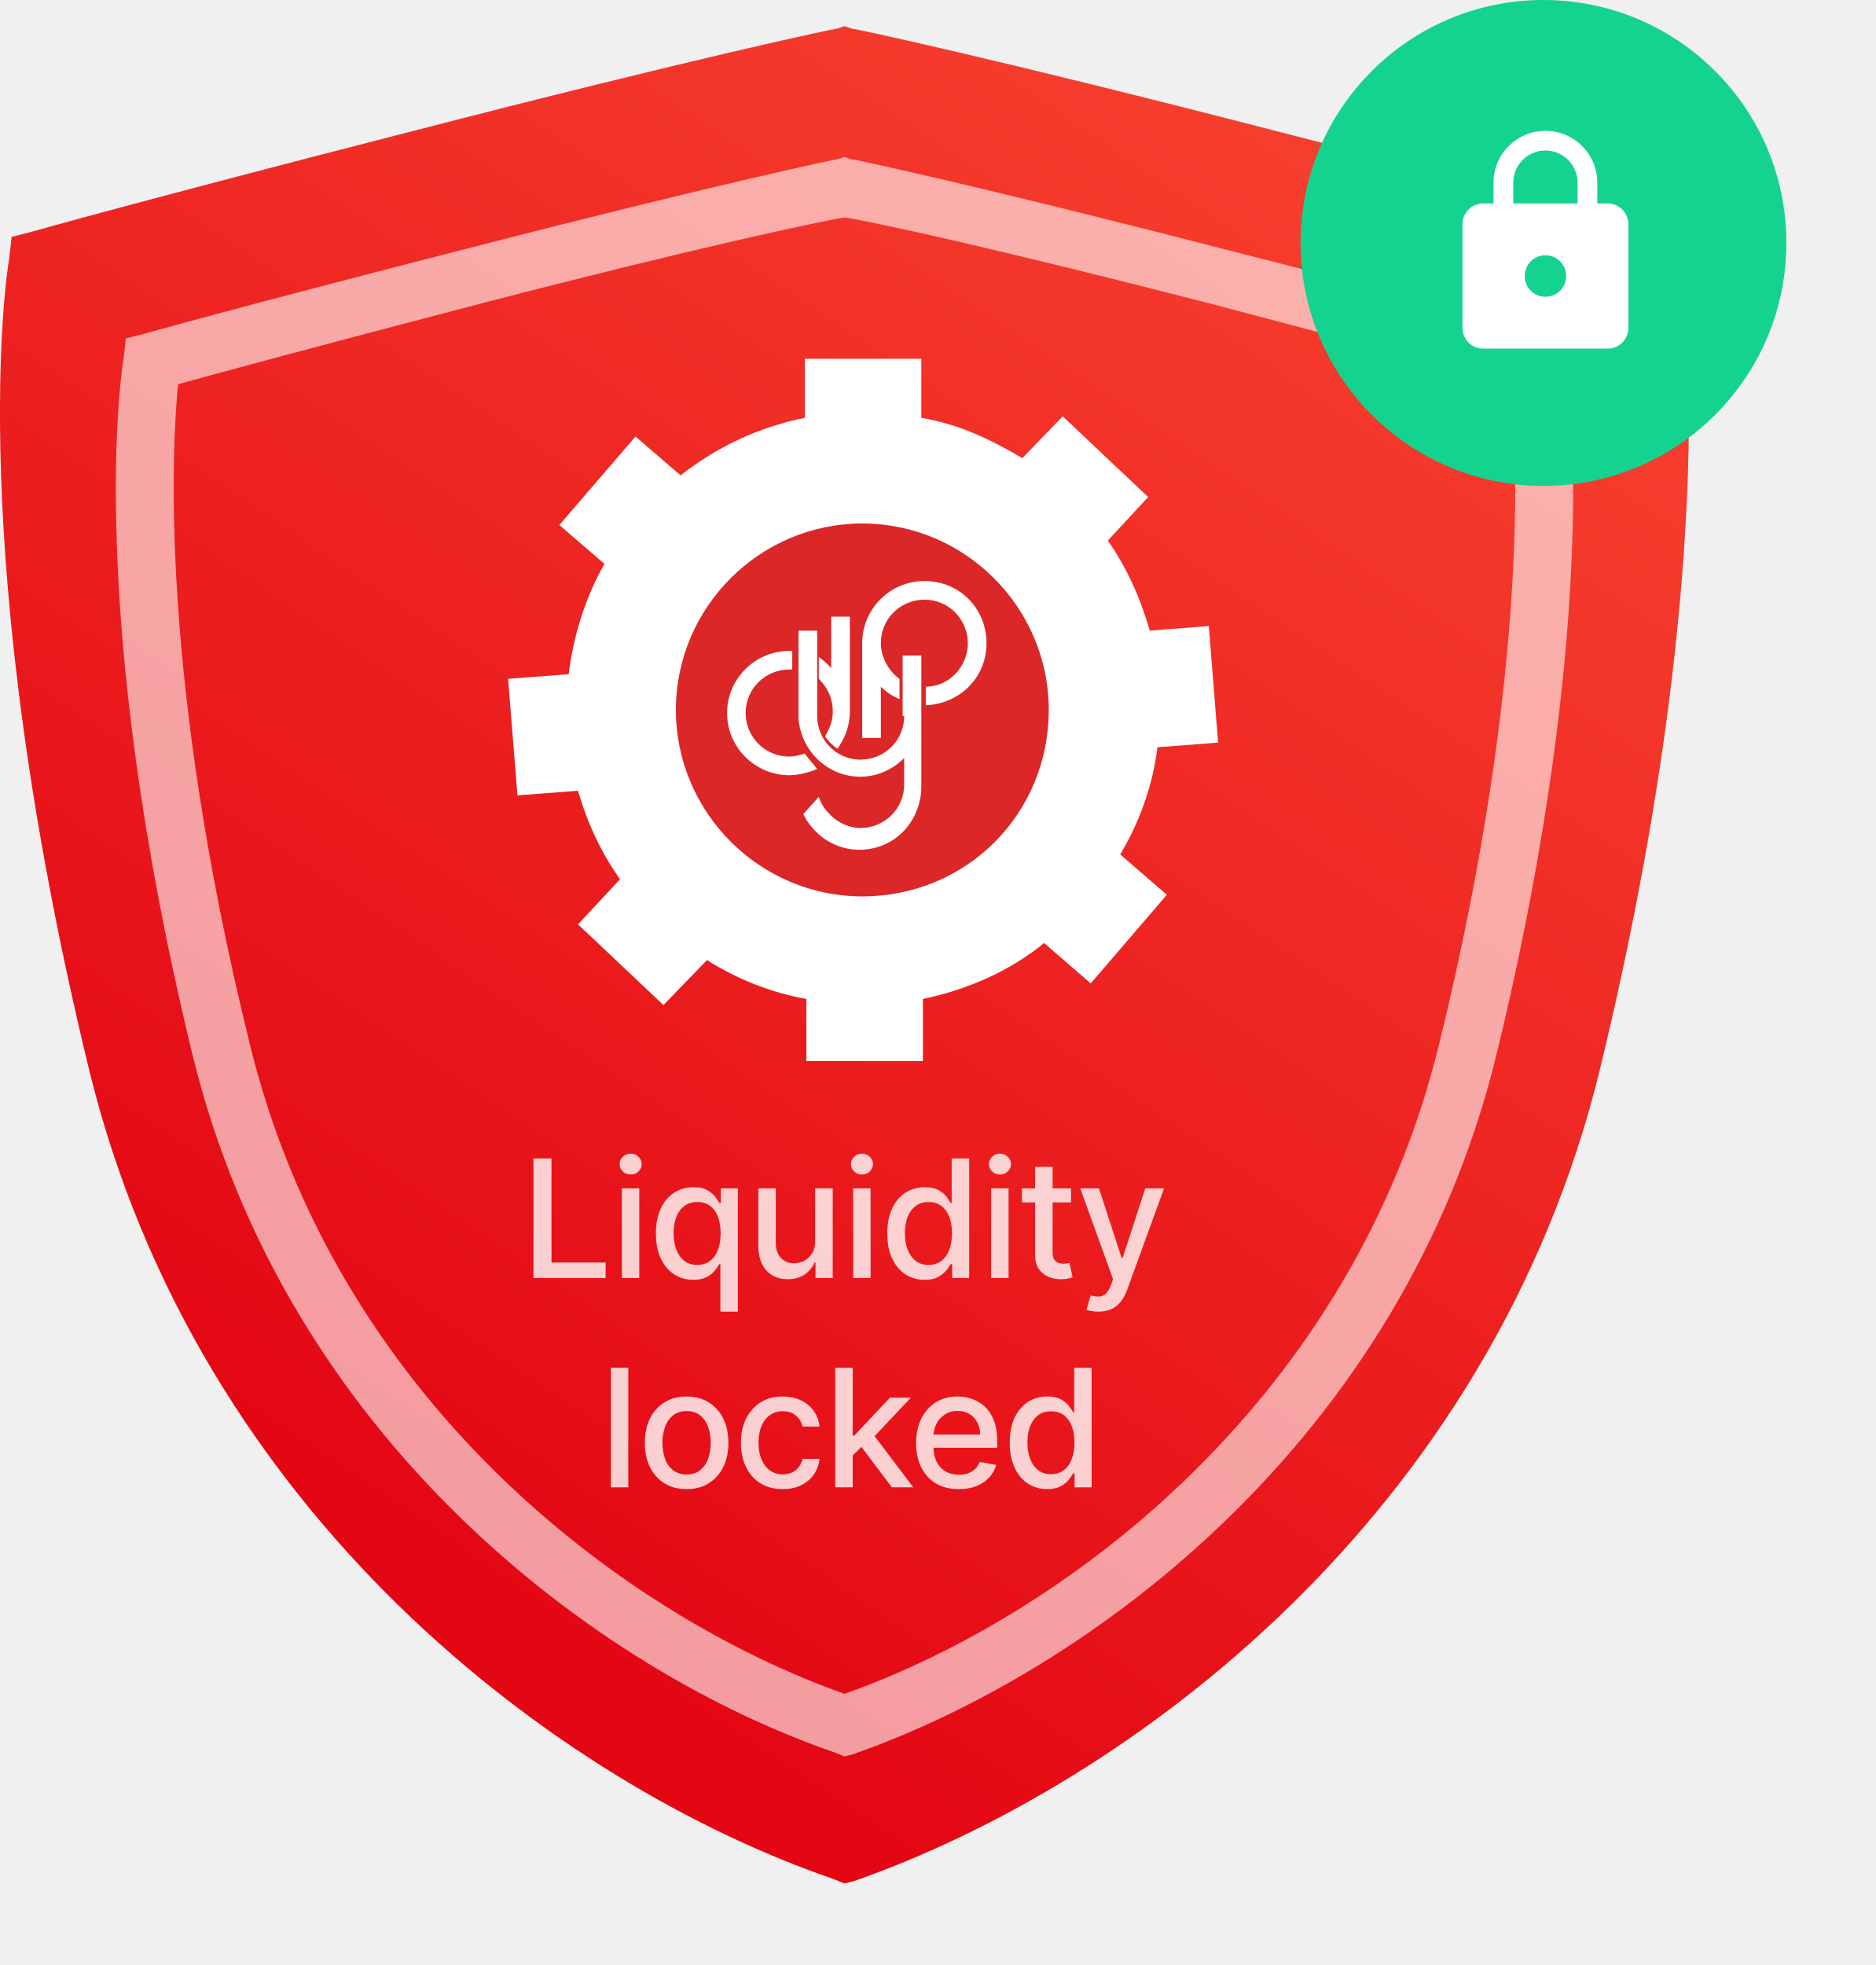
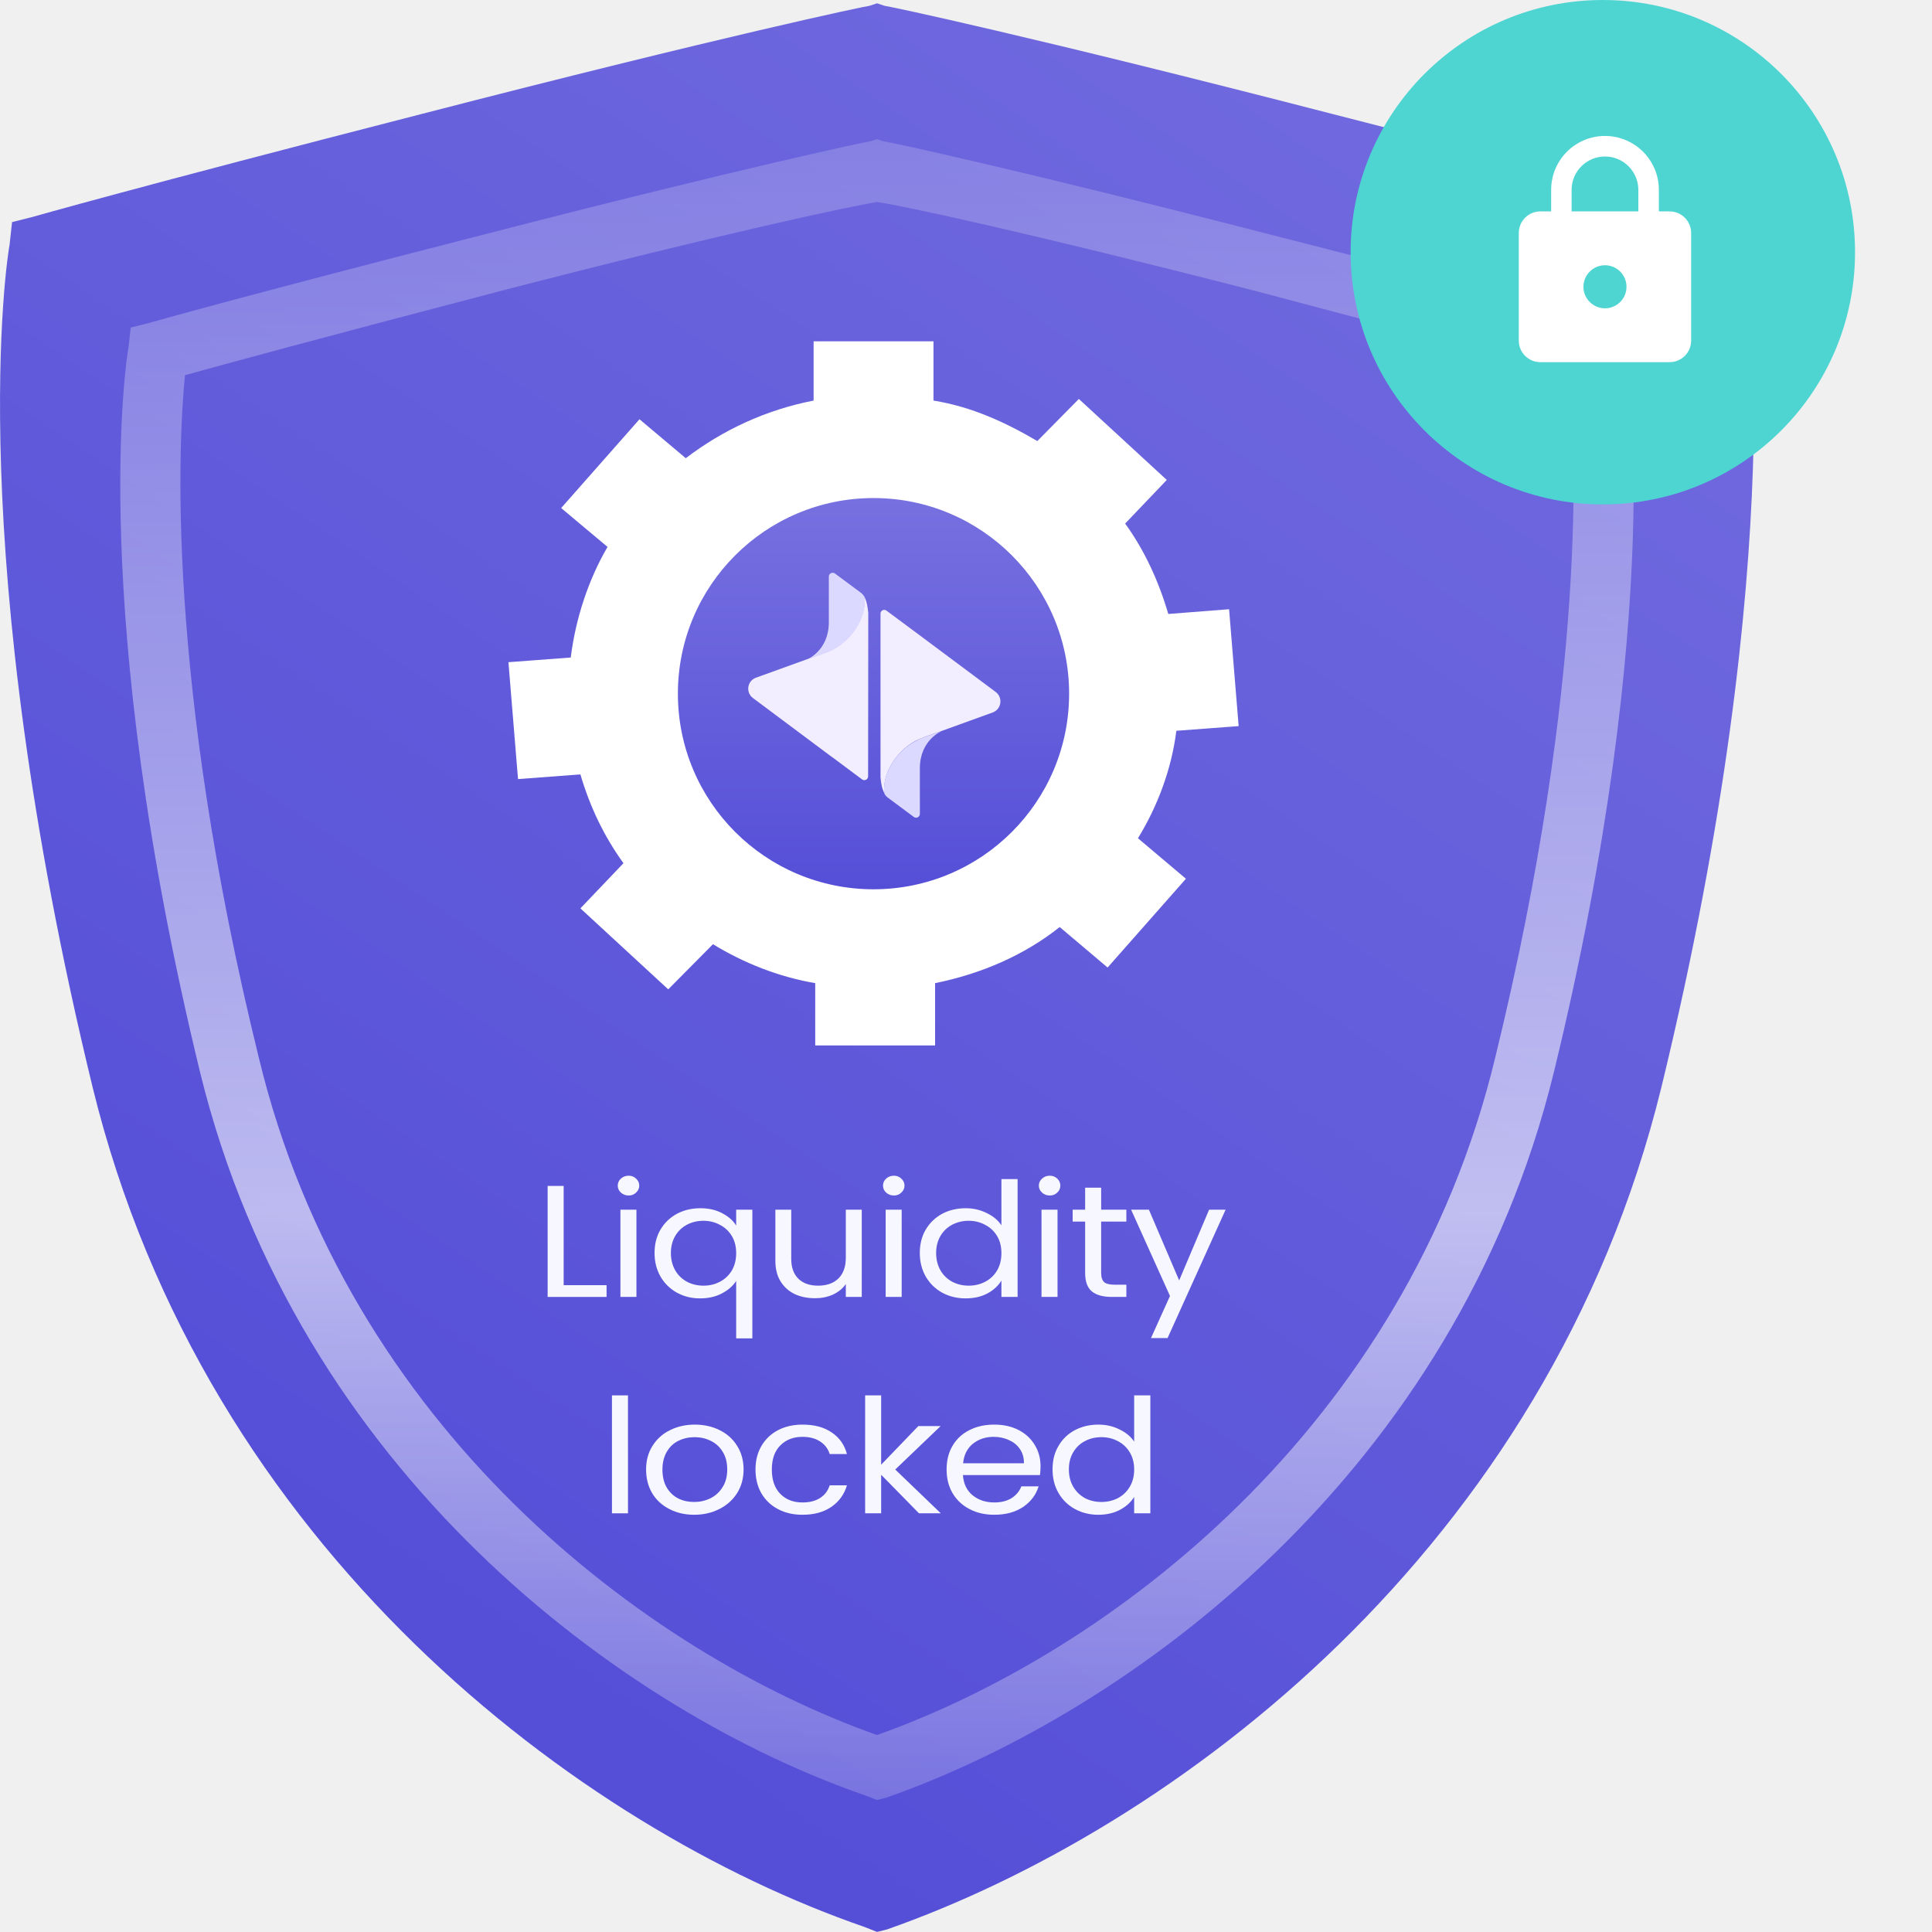
- <svg xmlns="http://www.w3.org/2000/svg" width="21" height="22" viewBox="0 0 21 22" fill="none">
-   <path d="M9.456 21.087L9.32 21.033C6.257 19.976 2.218 16.966 0.998 11.978C-0.412 6.176 0.076 3.031 0.103 2.896L0.13 2.652L0.347 2.597C0.347 2.597 1.486 2.272 4.549 1.486C7.802 0.645 9.347 0.32 9.374 0.32L9.456 0.293L9.537 0.32C9.564 0.32 11.109 0.645 14.362 1.486C17.453 2.272 18.564 2.597 18.564 2.597L18.781 2.652L18.808 2.896C18.835 3.031 19.323 6.176 17.913 11.978C16.694 16.966 12.655 19.976 9.564 21.06L9.456 21.087Z" fill="url(#paint0_linear_281_1239)" />
-   <path opacity="0.6" d="M9.456 19.665L9.339 19.618C6.696 18.707 3.21 16.116 2.158 11.82C0.942 6.824 1.363 4.115 1.386 3.999L1.409 3.789L1.597 3.742C1.597 3.742 2.579 3.462 5.222 2.785C8.029 2.061 9.362 1.781 9.385 1.781L9.456 1.757L9.526 1.781C9.549 1.781 10.882 2.061 13.689 2.785C16.356 3.462 17.315 3.742 17.315 3.742L17.502 3.789L17.525 3.999C17.549 4.115 17.97 6.824 16.753 11.82C15.701 16.116 12.216 18.707 9.549 19.641L9.456 19.665ZM1.994 4.302C1.924 5.003 1.784 7.571 2.789 11.656C3.748 15.649 6.953 18.077 9.456 18.964C11.958 18.077 15.163 15.649 16.122 11.656C17.128 7.547 16.987 5.003 16.917 4.302C16.519 4.185 15.467 3.905 13.525 3.392C11.069 2.761 9.76 2.481 9.456 2.434C9.175 2.481 7.842 2.761 5.409 3.392C3.444 3.905 2.415 4.185 1.994 4.302Z" fill="white" />
-   <circle cx="17.282" cy="2.72" r="2.72" fill="#13D38E" />
-   <g clip-path="url(#clip0_281_1239)">
-     <path d="M18.001 2.278H17.885V2.045C17.885 1.725 17.625 1.465 17.304 1.465C16.983 1.465 16.723 1.725 16.723 2.045V2.278H16.607C16.479 2.278 16.375 2.382 16.375 2.51V3.671C16.375 3.8 16.479 3.903 16.607 3.903H18.001C18.129 3.903 18.233 3.8 18.233 3.671V2.51C18.233 2.382 18.129 2.278 18.001 2.278ZM17.304 3.323C17.176 3.323 17.072 3.219 17.072 3.091C17.072 2.962 17.176 2.858 17.304 2.858C17.432 2.858 17.536 2.962 17.536 3.091C17.536 3.219 17.432 3.323 17.304 3.323ZM17.664 2.278H16.944V2.045C16.944 1.847 17.105 1.685 17.304 1.685C17.503 1.685 17.664 1.847 17.664 2.045V2.278Z" fill="white" />
+ <svg xmlns="http://www.w3.org/2000/svg" width="24" height="24" viewBox="0 0 24 24" fill="none">
+   <path d="M10.895 23.999L10.738 23.937C7.209 22.718 2.555 19.251 1.15 13.504C-0.474 6.819 0.088 3.196 0.119 3.04L0.15 2.759L0.4 2.696C0.4 2.696 1.712 2.321 5.241 1.415C8.989 0.447 10.77 0.072 10.801 0.072L10.895 0.041L10.988 0.072C11.019 0.072 12.8 0.447 16.548 1.415C20.108 2.321 21.389 2.696 21.389 2.696L21.639 2.759L21.67 3.04C21.701 3.196 22.263 6.819 20.639 13.504C19.234 19.251 14.58 22.718 11.019 23.968L10.895 23.999Z" fill="url(#paint0_linear_488_12556)" />
+   <path opacity="0.6" d="M10.894 22.36L10.759 22.307C7.714 21.258 3.699 18.272 2.486 13.322C1.085 7.566 1.57 4.445 1.597 4.311L1.624 4.069L1.839 4.015C1.839 4.015 2.971 3.692 6.016 2.912C9.25 2.078 10.786 1.755 10.813 1.755L10.894 1.729L10.975 1.755C11.002 1.755 12.538 2.078 15.772 2.912C18.844 3.692 19.949 4.015 19.949 4.015L20.165 4.069L20.192 4.311C20.219 4.445 20.704 7.566 19.302 13.322C18.09 18.272 14.074 21.258 11.002 22.334L10.894 22.36ZM2.298 4.661C2.217 5.468 2.055 8.427 3.214 13.134C4.319 17.734 8.011 20.531 10.894 21.553C13.778 20.531 17.47 17.734 18.575 13.134C19.733 8.4 19.572 5.468 19.491 4.661C19.033 4.526 17.82 4.203 15.583 3.611C12.754 2.885 11.245 2.562 10.894 2.509C10.571 2.562 9.035 2.885 6.232 3.611C3.968 4.203 2.783 4.526 2.298 4.661Z" fill="url(#paint1_linear_488_12556)" />
+   <circle cx="19.911" cy="3.133" r="3.133" fill="#4ED5D2" />
+   <g clip-path="url(#clip0_488_12556)">
+     <path d="M20.74 2.626H20.607V2.358C20.607 1.989 20.307 1.689 19.938 1.689C19.568 1.689 19.269 1.989 19.269 2.358V2.626H19.135C18.987 2.626 18.867 2.746 18.867 2.894V4.232C18.867 4.379 18.987 4.499 19.135 4.499H20.74C20.888 4.499 21.008 4.379 21.008 4.232V2.894C21.008 2.746 20.888 2.626 20.74 2.626ZM19.938 3.83C19.79 3.83 19.67 3.71 19.67 3.563C19.67 3.415 19.79 3.295 19.938 3.295C20.085 3.295 20.205 3.415 20.205 3.563C20.205 3.71 20.085 3.83 19.938 3.83ZM20.352 2.626H19.523V2.358C19.523 2.13 19.709 1.944 19.938 1.944C20.166 1.944 20.352 2.13 20.352 2.358V2.626Z" fill="white" />
  </g>
-   <g opacity="0.8">
-     <path d="M5.973 14.309V12.97H6.175V14.135H6.781V14.309H5.973Z" fill="white" />
-     <path d="M6.963 14.309V13.305H7.158V14.309H6.963ZM7.062 13.15C7.028 13.15 6.998 13.139 6.974 13.116C6.95 13.093 6.938 13.065 6.938 13.034C6.938 13.001 6.95 12.974 6.974 12.951C6.998 12.928 7.028 12.916 7.062 12.916C7.096 12.916 7.125 12.928 7.149 12.951C7.173 12.974 7.185 13.001 7.185 13.034C7.185 13.065 7.173 13.093 7.149 13.116C7.125 13.139 7.096 13.15 7.062 13.15Z" fill="white" />
-     <path d="M8.066 14.685V14.153H8.054C8.043 14.174 8.026 14.198 8.003 14.226C7.982 14.253 7.952 14.277 7.913 14.298C7.875 14.318 7.825 14.329 7.764 14.329C7.683 14.329 7.611 14.308 7.547 14.267C7.484 14.225 7.434 14.165 7.398 14.088C7.362 14.01 7.344 13.917 7.344 13.809C7.344 13.7 7.363 13.607 7.399 13.53C7.435 13.453 7.485 13.394 7.549 13.353C7.613 13.312 7.685 13.292 7.765 13.292C7.828 13.292 7.878 13.302 7.916 13.323C7.954 13.344 7.984 13.368 8.005 13.395C8.026 13.422 8.043 13.447 8.054 13.468H8.071V13.305H8.262V14.685H8.066ZM7.807 14.162C7.864 14.162 7.911 14.147 7.95 14.117C7.989 14.087 8.019 14.046 8.039 13.993C8.059 13.939 8.069 13.877 8.069 13.807C8.069 13.737 8.059 13.676 8.039 13.624C8.019 13.572 7.99 13.531 7.951 13.502C7.912 13.472 7.864 13.458 7.807 13.458C7.748 13.458 7.699 13.473 7.66 13.504C7.621 13.534 7.591 13.576 7.571 13.628C7.552 13.681 7.542 13.741 7.542 13.807C7.542 13.874 7.552 13.934 7.572 13.988C7.592 14.042 7.622 14.084 7.661 14.116C7.701 14.146 7.749 14.162 7.807 14.162Z" fill="white" />
-     <path d="M9.127 13.893V13.305H9.324V14.309H9.131V14.135H9.121C9.098 14.189 9.061 14.233 9.01 14.269C8.959 14.304 8.896 14.322 8.821 14.322C8.756 14.322 8.699 14.308 8.65 14.28C8.6 14.251 8.561 14.208 8.533 14.152C8.505 14.096 8.491 14.026 8.491 13.944V13.305H8.687V13.92C8.687 13.988 8.706 14.043 8.744 14.083C8.782 14.124 8.831 14.144 8.891 14.144C8.928 14.144 8.964 14.135 9.001 14.117C9.037 14.098 9.067 14.071 9.091 14.034C9.116 13.997 9.128 13.95 9.127 13.893Z" fill="white" />
-     <path d="M9.553 14.309V13.305H9.748V14.309H9.553ZM9.652 13.15C9.618 13.15 9.589 13.139 9.564 13.116C9.54 13.093 9.528 13.065 9.528 13.034C9.528 13.001 9.54 12.974 9.564 12.951C9.589 12.928 9.618 12.916 9.652 12.916C9.686 12.916 9.715 12.928 9.739 12.951C9.763 12.974 9.775 13.001 9.775 13.034C9.775 13.065 9.763 13.093 9.739 13.116C9.715 13.139 9.686 13.15 9.652 13.15Z" fill="white" />
-     <path d="M10.354 14.329C10.273 14.329 10.201 14.308 10.137 14.267C10.074 14.225 10.024 14.165 9.988 14.088C9.952 14.01 9.935 13.917 9.935 13.809C9.935 13.7 9.953 13.607 9.989 13.53C10.025 13.453 10.075 13.394 10.139 13.353C10.203 13.312 10.275 13.292 10.355 13.292C10.418 13.292 10.468 13.302 10.506 13.323C10.544 13.344 10.574 13.368 10.595 13.395C10.616 13.422 10.633 13.447 10.645 13.468H10.656V12.97H10.852V14.309H10.661V14.153H10.645C10.633 14.174 10.616 14.198 10.594 14.226C10.572 14.253 10.542 14.277 10.503 14.298C10.465 14.318 10.415 14.329 10.354 14.329ZM10.397 14.162C10.454 14.162 10.501 14.147 10.54 14.117C10.579 14.087 10.609 14.046 10.629 13.993C10.649 13.939 10.659 13.877 10.659 13.807C10.659 13.737 10.649 13.676 10.63 13.624C10.609 13.572 10.58 13.531 10.541 13.502C10.502 13.472 10.454 13.458 10.397 13.458C10.338 13.458 10.29 13.473 10.25 13.504C10.211 13.534 10.181 13.576 10.161 13.628C10.142 13.681 10.132 13.741 10.132 13.807C10.132 13.874 10.142 13.934 10.162 13.988C10.182 14.042 10.212 14.084 10.251 14.116C10.291 14.146 10.339 14.162 10.397 14.162Z" fill="white" />
-     <path d="M11.098 14.309V13.305H11.293V14.309H11.098ZM11.196 13.15C11.162 13.15 11.133 13.139 11.109 13.116C11.085 13.093 11.073 13.065 11.073 13.034C11.073 13.001 11.085 12.974 11.109 12.951C11.133 12.928 11.162 12.916 11.196 12.916C11.23 12.916 11.259 12.928 11.283 12.951C11.308 12.974 11.32 13.001 11.32 13.034C11.32 13.065 11.308 13.093 11.283 13.116C11.259 13.139 11.23 13.15 11.196 13.15Z" fill="white" />
-     <path d="M11.992 13.305V13.462H11.443V13.305H11.992ZM11.59 13.064H11.786V14.014C11.786 14.052 11.791 14.081 11.803 14.1C11.814 14.118 11.829 14.131 11.847 14.138C11.865 14.145 11.885 14.148 11.906 14.148C11.922 14.148 11.935 14.147 11.947 14.145C11.959 14.143 11.968 14.141 11.975 14.14L12.01 14.301C11.999 14.306 11.982 14.31 11.961 14.314C11.941 14.319 11.915 14.322 11.883 14.322C11.832 14.323 11.784 14.314 11.739 14.295C11.695 14.275 11.659 14.246 11.631 14.206C11.604 14.166 11.59 14.115 11.59 14.055V13.064Z" fill="white" />
-     <path d="M12.298 14.685C12.269 14.685 12.242 14.683 12.219 14.678C12.194 14.674 12.177 14.669 12.165 14.664L12.212 14.504C12.248 14.513 12.28 14.518 12.307 14.516C12.335 14.515 12.36 14.504 12.381 14.485C12.403 14.465 12.422 14.433 12.439 14.389L12.463 14.322L12.096 13.305H12.305L12.559 14.084H12.57L12.824 13.305H13.034L12.62 14.443C12.601 14.495 12.576 14.54 12.547 14.576C12.517 14.612 12.482 14.64 12.441 14.658C12.4 14.676 12.352 14.685 12.298 14.685Z" fill="white" />
-     <path d="M7.035 15.313V16.652H6.84V15.313H7.035Z" fill="white" />
-     <path d="M7.688 16.672C7.594 16.672 7.511 16.651 7.441 16.608C7.371 16.564 7.317 16.504 7.278 16.426C7.239 16.349 7.22 16.258 7.22 16.154C7.22 16.05 7.239 15.959 7.278 15.881C7.317 15.803 7.371 15.743 7.441 15.7C7.511 15.656 7.594 15.635 7.688 15.635C7.782 15.635 7.864 15.656 7.934 15.7C8.004 15.743 8.059 15.803 8.098 15.881C8.136 15.959 8.156 16.05 8.156 16.154C8.156 16.258 8.136 16.349 8.098 16.426C8.059 16.504 8.004 16.564 7.934 16.608C7.864 16.651 7.782 16.672 7.688 16.672ZM7.688 16.508C7.749 16.508 7.8 16.492 7.84 16.46C7.88 16.427 7.91 16.385 7.929 16.331C7.949 16.277 7.958 16.218 7.958 16.154C7.958 16.09 7.949 16.031 7.929 15.977C7.91 15.923 7.88 15.88 7.84 15.847C7.8 15.815 7.749 15.798 7.688 15.798C7.627 15.798 7.576 15.815 7.535 15.847C7.495 15.88 7.465 15.923 7.446 15.977C7.427 16.031 7.417 16.09 7.417 16.154C7.417 16.218 7.427 16.277 7.446 16.331C7.465 16.385 7.495 16.427 7.535 16.46C7.576 16.492 7.627 16.508 7.688 16.508Z" fill="white" />
-     <path d="M8.764 16.672C8.667 16.672 8.583 16.65 8.513 16.606C8.443 16.562 8.389 16.5 8.352 16.422C8.315 16.345 8.296 16.255 8.296 16.154C8.296 16.052 8.315 15.963 8.353 15.884C8.392 15.806 8.446 15.745 8.515 15.701C8.585 15.657 8.667 15.635 8.762 15.635C8.838 15.635 8.906 15.649 8.966 15.677C9.026 15.705 9.074 15.744 9.11 15.795C9.147 15.845 9.169 15.905 9.176 15.972H8.986C8.976 15.925 8.952 15.884 8.914 15.851C8.877 15.816 8.828 15.8 8.765 15.8C8.711 15.8 8.663 15.814 8.622 15.843C8.581 15.871 8.55 15.912 8.527 15.964C8.505 16.017 8.493 16.078 8.493 16.15C8.493 16.223 8.504 16.286 8.527 16.34C8.549 16.393 8.58 16.434 8.621 16.463C8.662 16.492 8.71 16.507 8.765 16.507C8.802 16.507 8.836 16.5 8.866 16.487C8.896 16.473 8.922 16.453 8.942 16.427C8.963 16.401 8.978 16.37 8.986 16.334H9.176C9.169 16.399 9.148 16.457 9.113 16.508C9.078 16.559 9.03 16.599 8.971 16.628C8.912 16.658 8.843 16.672 8.764 16.672Z" fill="white" />
-     <path d="M9.532 16.311L9.531 16.073H9.565L9.965 15.648H10.199L9.743 16.132H9.712L9.532 16.311ZM9.352 16.652V15.313H9.548V16.652H9.352ZM9.986 16.652L9.627 16.175L9.762 16.038L10.226 16.652H9.986Z" fill="white" />
-     <path d="M10.735 16.672C10.636 16.672 10.551 16.651 10.48 16.609C10.409 16.566 10.354 16.506 10.315 16.429C10.277 16.352 10.257 16.261 10.257 16.156C10.257 16.054 10.277 15.963 10.315 15.884C10.354 15.806 10.408 15.745 10.477 15.701C10.547 15.657 10.628 15.635 10.722 15.635C10.778 15.635 10.833 15.644 10.886 15.663C10.94 15.682 10.987 15.711 11.03 15.751C11.072 15.791 11.105 15.843 11.13 15.907C11.154 15.971 11.166 16.048 11.166 16.139V16.209H10.368V16.062H10.975C10.975 16.011 10.964 15.965 10.943 15.926C10.922 15.886 10.893 15.854 10.855 15.831C10.818 15.808 10.773 15.796 10.723 15.796C10.668 15.796 10.62 15.81 10.579 15.837C10.539 15.863 10.507 15.898 10.485 15.941C10.463 15.984 10.452 16.03 10.452 16.081V16.195C10.452 16.262 10.464 16.319 10.488 16.366C10.511 16.413 10.545 16.449 10.588 16.474C10.63 16.499 10.68 16.511 10.737 16.511C10.774 16.511 10.808 16.506 10.839 16.495C10.869 16.484 10.896 16.468 10.918 16.447C10.94 16.425 10.957 16.399 10.969 16.368L11.154 16.401C11.139 16.455 11.112 16.503 11.074 16.544C11.036 16.585 10.988 16.616 10.931 16.639C10.874 16.661 10.809 16.672 10.735 16.672Z" fill="white" />
-     <path d="M11.726 16.672C11.645 16.672 11.572 16.651 11.509 16.61C11.445 16.568 11.396 16.508 11.36 16.431C11.324 16.353 11.306 16.26 11.306 16.152C11.306 16.043 11.324 15.95 11.36 15.873C11.397 15.796 11.447 15.737 11.511 15.696C11.574 15.655 11.646 15.635 11.727 15.635C11.789 15.635 11.839 15.645 11.877 15.666C11.916 15.687 11.945 15.711 11.966 15.738C11.988 15.765 12.004 15.79 12.016 15.811H12.028V15.313H12.223V16.652H12.032V16.496H12.016C12.004 16.517 11.987 16.541 11.965 16.569C11.943 16.596 11.913 16.62 11.875 16.641C11.836 16.661 11.787 16.672 11.726 16.672ZM11.769 16.505C11.825 16.505 11.873 16.49 11.911 16.46C11.951 16.43 11.98 16.389 12 16.336C12.021 16.282 12.031 16.221 12.031 16.15C12.031 16.08 12.021 16.019 12.001 15.967C11.981 15.915 11.951 15.874 11.913 15.845C11.874 15.815 11.826 15.801 11.769 15.801C11.71 15.801 11.661 15.816 11.622 15.847C11.583 15.877 11.553 15.919 11.533 15.971C11.513 16.024 11.504 16.084 11.504 16.15C11.504 16.217 11.514 16.277 11.534 16.331C11.554 16.385 11.583 16.427 11.623 16.459C11.662 16.489 11.711 16.505 11.769 16.505Z" fill="white" />
-   </g>
-   <path d="M9.655 5.792C10.838 5.792 11.812 6.749 11.812 7.949C11.812 9.132 10.855 10.106 9.655 10.106C8.472 10.106 7.498 9.149 7.498 7.949C7.498 6.766 8.472 5.792 9.655 5.792Z" fill="#DB2728" />
-   <path d="M9.01 8.436C8.958 8.453 8.906 8.47 8.836 8.47C8.558 8.47 8.349 8.244 8.349 7.983C8.349 7.705 8.575 7.496 8.836 7.496C8.854 7.496 8.871 7.496 8.871 7.496V7.288C8.854 7.288 8.836 7.288 8.836 7.288C8.454 7.288 8.141 7.601 8.141 7.983C8.141 8.366 8.454 8.679 8.836 8.679C8.958 8.679 9.063 8.644 9.15 8.61C9.097 8.54 9.045 8.488 9.01 8.436Z" fill="white" />
-   <path d="M9.325 7.965C9.325 8.07 9.29 8.157 9.238 8.244C9.272 8.296 9.325 8.348 9.377 8.383C9.464 8.261 9.516 8.122 9.516 7.965V6.904H9.307V7.478C9.255 7.426 9.22 7.391 9.168 7.357V7.6C9.272 7.704 9.325 7.826 9.325 7.965Z" fill="white" />
-   <path d="M10.35 6.505C9.967 6.505 9.654 6.818 9.654 7.201V8.262H9.863V7.688C9.915 7.74 9.985 7.792 10.072 7.827V7.601C9.95 7.514 9.863 7.357 9.863 7.201C9.863 6.922 10.089 6.714 10.35 6.714C10.628 6.714 10.837 6.94 10.837 7.201C10.837 7.462 10.628 7.688 10.367 7.688V7.896C10.75 7.879 11.046 7.583 11.046 7.201C11.046 6.818 10.75 6.505 10.35 6.505Z" fill="white" />
-   <path d="M10.124 8.018C10.124 8.296 9.898 8.505 9.637 8.505C9.359 8.505 9.15 8.279 9.15 8.018V7.252V7.061H8.941V7.252V7.27V8.053C8.976 8.418 9.272 8.696 9.637 8.696C9.829 8.696 10.002 8.609 10.124 8.487V8.783C10.124 9.061 9.898 9.27 9.637 9.27C9.498 9.27 9.359 9.201 9.272 9.096C9.22 9.044 9.185 8.974 9.168 8.922L8.994 9.114C9.028 9.183 9.063 9.235 9.115 9.288C9.237 9.427 9.428 9.514 9.62 9.514C9.916 9.514 10.159 9.34 10.263 9.079C10.298 8.992 10.316 8.905 10.316 8.818V8.14V8.018V7.339H10.107V8.018H10.124Z" fill="white" />
-   <path d="M12.96 8.366L13.639 8.314L13.535 7.009L12.874 7.061C12.769 6.696 12.613 6.348 12.404 6.052L12.856 5.565L11.899 4.661L11.447 5.13C11.099 4.922 10.734 4.748 10.316 4.678V4.017H9.012V4.678C8.49 4.782 8.02 5.009 7.62 5.322L7.116 4.887L6.263 5.878L6.768 6.313C6.559 6.679 6.42 7.113 6.368 7.548L5.689 7.6L5.794 8.905L6.472 8.853C6.577 9.218 6.733 9.549 6.942 9.844L6.472 10.349L7.429 11.253L7.916 10.749C8.247 10.958 8.629 11.114 9.029 11.184V11.88H10.334V11.184C10.838 11.079 11.308 10.871 11.691 10.558L12.213 11.01L13.065 10.018L12.543 9.566C12.752 9.218 12.908 8.801 12.96 8.366ZM9.655 10.036C8.507 10.036 7.568 9.096 7.568 7.948C7.568 6.8 8.507 5.861 9.655 5.861C10.804 5.861 11.743 6.8 11.743 7.948C11.743 9.114 10.821 10.036 9.655 10.036Z" fill="white" />
+   <path d="M14.613 9.078L15.387 9.02L15.268 7.568L14.513 7.627C14.394 7.22 14.216 6.833 13.977 6.504L14.494 5.962L13.402 4.956L12.886 5.479C12.489 5.246 12.072 5.053 11.596 4.976V4.24H10.107V4.976C9.512 5.092 8.976 5.343 8.519 5.692L7.944 5.208L6.971 6.311L7.547 6.794C7.309 7.201 7.15 7.685 7.09 8.168L6.316 8.226L6.435 9.678L7.21 9.62C7.329 10.026 7.507 10.394 7.745 10.723L7.21 11.284L8.301 12.29L8.857 11.729C9.234 11.961 9.671 12.135 10.127 12.213V12.987H11.616V12.213C12.191 12.097 12.727 11.864 13.164 11.516L13.759 12.019L14.732 10.916L14.136 10.413C14.374 10.026 14.553 9.562 14.613 9.078ZM10.842 10.935C9.532 10.935 8.46 9.891 8.46 8.613C8.46 7.336 9.532 6.291 10.842 6.291C12.152 6.291 13.223 7.336 13.223 8.613C13.223 9.91 12.171 10.935 10.842 10.935Z" fill="white" />
+   <circle cx="10.851" cy="8.617" r="2.43" fill="url(#paint2_linear_488_12556)" />
+   <path d="M9.353 8.671L10.34 9.408C10.342 9.408 10.342 9.409 10.343 9.409L10.709 9.682C10.741 9.705 10.784 9.683 10.784 9.644L10.786 7.615C10.783 7.579 10.778 7.542 10.77 7.506C10.762 7.471 10.751 7.438 10.736 7.41C10.762 7.609 10.65 7.84 10.459 7.992C10.417 8.027 10.359 8.064 10.295 8.091C10.226 8.12 10.018 8.192 10.018 8.192L9.39 8.419C9.282 8.458 9.261 8.602 9.353 8.671Z" fill="#F2EEFF" />
+   <path d="M10.334 8.076C10.335 8.074 10.339 8.074 10.34 8.073C10.343 8.071 10.347 8.07 10.351 8.067C10.356 8.065 10.359 8.062 10.364 8.06C10.365 8.059 10.368 8.057 10.37 8.057C10.375 8.054 10.381 8.051 10.386 8.048C10.387 8.046 10.389 8.046 10.39 8.045C10.395 8.042 10.4 8.038 10.406 8.035C10.409 8.034 10.411 8.032 10.414 8.031C10.417 8.028 10.422 8.026 10.425 8.023C10.429 8.02 10.434 8.015 10.44 8.012C10.442 8.012 10.442 8.01 10.444 8.01C10.45 8.006 10.456 8.001 10.462 7.996C10.653 7.845 10.766 7.613 10.739 7.414C10.728 7.396 10.714 7.378 10.698 7.366L10.373 7.125C10.342 7.101 10.296 7.123 10.296 7.162V7.73C10.296 8.087 10.02 8.195 10.02 8.195C10.02 8.195 10.229 8.125 10.296 8.095C10.309 8.089 10.322 8.082 10.334 8.076Z" fill="#DBD9FF" />
+   <path d="M12.369 8.596L11.382 7.86C11.38 7.86 11.38 7.858 11.379 7.858L11.013 7.586C10.981 7.562 10.938 7.584 10.938 7.623V9.652C10.941 9.688 10.945 9.726 10.953 9.762C10.961 9.796 10.972 9.829 10.988 9.857C10.961 9.659 11.074 9.427 11.264 9.275C11.307 9.241 11.365 9.203 11.429 9.177C11.496 9.147 11.706 9.077 11.706 9.077L12.333 8.85C12.441 8.809 12.461 8.665 12.369 8.596Z" fill="#F2EEFF" />
+   <path d="M11.392 9.197C11.39 9.199 11.387 9.199 11.385 9.2C11.382 9.202 11.379 9.203 11.374 9.206C11.37 9.208 11.366 9.211 11.362 9.213C11.36 9.214 11.357 9.216 11.355 9.216C11.351 9.219 11.345 9.222 11.34 9.225C11.338 9.227 11.337 9.227 11.335 9.228C11.33 9.231 11.326 9.235 11.319 9.238C11.316 9.239 11.315 9.241 11.312 9.242C11.309 9.246 11.304 9.247 11.301 9.25C11.296 9.253 11.291 9.258 11.285 9.261C11.284 9.261 11.284 9.263 11.282 9.263C11.276 9.267 11.269 9.272 11.263 9.277C11.072 9.429 10.96 9.66 10.986 9.859C10.997 9.878 11.011 9.895 11.027 9.907L11.351 10.148C11.382 10.172 11.427 10.15 11.427 10.111V9.543C11.427 9.188 11.704 9.078 11.704 9.078C11.704 9.078 11.495 9.149 11.427 9.178C11.416 9.184 11.404 9.191 11.392 9.197Z" fill="#DBD9FF" />
+   <path d="M7.002 15.965H7.535V16.111H6.803V14.732H7.002V15.965Z" fill="#F7F7FF" />
+   <path d="M7.81 14.851C7.772 14.851 7.74 14.839 7.713 14.815C7.687 14.791 7.674 14.762 7.674 14.728C7.674 14.694 7.687 14.665 7.713 14.641C7.74 14.617 7.772 14.605 7.81 14.605C7.846 14.605 7.877 14.617 7.901 14.641C7.928 14.665 7.941 14.694 7.941 14.728C7.941 14.762 7.928 14.791 7.901 14.815C7.877 14.839 7.846 14.851 7.81 14.851ZM7.906 15.027V16.111H7.707V15.027H7.906Z" fill="#F7F7FF" />
+   <path d="M8.131 15.565C8.131 15.454 8.156 15.357 8.205 15.274C8.255 15.19 8.323 15.125 8.409 15.078C8.496 15.032 8.594 15.009 8.702 15.009C8.805 15.009 8.895 15.03 8.973 15.072C9.051 15.113 9.109 15.164 9.145 15.225V15.027H9.346V16.626H9.145V15.912C9.107 15.972 9.049 16.024 8.97 16.066C8.892 16.108 8.8 16.129 8.695 16.129C8.59 16.129 8.495 16.105 8.409 16.058C8.323 16.01 8.255 15.944 8.205 15.858C8.156 15.772 8.131 15.675 8.131 15.565ZM9.145 15.567C9.145 15.485 9.127 15.414 9.091 15.354C9.054 15.293 9.005 15.247 8.942 15.215C8.881 15.182 8.813 15.165 8.739 15.165C8.664 15.165 8.597 15.181 8.535 15.213C8.474 15.245 8.425 15.291 8.389 15.351C8.353 15.412 8.334 15.483 8.334 15.565C8.334 15.648 8.353 15.721 8.389 15.783C8.425 15.844 8.474 15.89 8.535 15.923C8.597 15.955 8.664 15.971 8.739 15.971C8.813 15.971 8.881 15.955 8.942 15.923C9.005 15.89 9.054 15.844 9.091 15.783C9.127 15.721 9.145 15.649 9.145 15.567Z" fill="#F7F7FF" />
+   <path d="M10.705 15.027V16.111H10.507V15.951C10.469 16.006 10.415 16.05 10.347 16.082C10.28 16.112 10.206 16.127 10.124 16.127C10.031 16.127 9.947 16.11 9.873 16.076C9.798 16.04 9.739 15.987 9.696 15.917C9.653 15.848 9.632 15.762 9.632 15.662V15.027H9.829V15.638C9.829 15.745 9.859 15.828 9.919 15.886C9.978 15.943 10.06 15.971 10.163 15.971C10.27 15.971 10.354 15.941 10.415 15.882C10.476 15.822 10.507 15.736 10.507 15.623V15.027H10.705Z" fill="#F7F7FF" />
+   <path d="M11.105 14.851C11.067 14.851 11.035 14.839 11.008 14.815C10.982 14.791 10.969 14.762 10.969 14.728C10.969 14.694 10.982 14.665 11.008 14.641C11.035 14.617 11.067 14.605 11.105 14.605C11.141 14.605 11.172 14.617 11.196 14.641C11.223 14.665 11.236 14.694 11.236 14.728C11.236 14.762 11.223 14.791 11.196 14.815C11.172 14.839 11.141 14.851 11.105 14.851ZM11.201 15.027V16.111H11.002V15.027H11.201Z" fill="#F7F7FF" />
+   <path d="M11.426 15.565C11.426 15.454 11.451 15.357 11.5 15.274C11.55 15.19 11.618 15.125 11.704 15.078C11.791 15.032 11.889 15.009 11.997 15.009C12.09 15.009 12.177 15.029 12.257 15.069C12.337 15.107 12.398 15.158 12.44 15.221V14.647H12.641V16.111H12.44V15.908C12.401 15.972 12.343 16.026 12.265 16.068C12.188 16.109 12.098 16.129 11.994 16.129C11.888 16.129 11.791 16.105 11.704 16.058C11.618 16.01 11.55 15.944 11.5 15.858C11.451 15.772 11.426 15.675 11.426 15.565ZM12.44 15.567C12.44 15.485 12.422 15.414 12.386 15.354C12.349 15.293 12.3 15.247 12.237 15.215C12.176 15.182 12.108 15.165 12.034 15.165C11.959 15.165 11.892 15.181 11.83 15.213C11.769 15.245 11.72 15.291 11.684 15.351C11.648 15.412 11.629 15.483 11.629 15.565C11.629 15.648 11.648 15.721 11.684 15.783C11.72 15.844 11.769 15.89 11.83 15.923C11.892 15.955 11.959 15.971 12.034 15.971C12.108 15.971 12.176 15.955 12.237 15.923C12.3 15.89 12.349 15.844 12.386 15.783C12.422 15.721 12.44 15.649 12.44 15.567Z" fill="#F7F7FF" />
+   <path d="M13.041 14.851C13.003 14.851 12.971 14.839 12.945 14.815C12.918 14.791 12.905 14.762 12.905 14.728C12.905 14.694 12.918 14.665 12.945 14.641C12.971 14.617 13.003 14.605 13.041 14.605C13.077 14.605 13.108 14.617 13.133 14.641C13.159 14.665 13.172 14.694 13.172 14.728C13.172 14.762 13.159 14.791 13.133 14.815C13.108 14.839 13.077 14.851 13.041 14.851ZM13.137 15.027V16.111H12.938V15.027H13.137Z" fill="#F7F7FF" />
+   <path d="M13.679 15.175V15.815C13.679 15.867 13.692 15.905 13.716 15.927C13.741 15.948 13.784 15.959 13.845 15.959H13.992V16.111H13.813C13.702 16.111 13.619 16.088 13.563 16.042C13.508 15.996 13.48 15.92 13.48 15.815V15.175H13.325V15.027H13.48V14.754H13.679V15.027H13.992V15.175H13.679Z" fill="#F7F7FF" />
+   <path d="M15.225 15.027L14.504 16.622H14.298L14.534 16.099L14.051 15.027H14.272L14.648 15.906L15.02 15.027H15.225Z" fill="#F7F7FF" />
+   <path d="M7.801 17.334V18.799H7.602V17.334H7.801Z" fill="#F7F7FF" />
+   <path d="M8.623 18.817C8.511 18.817 8.409 18.794 8.317 18.747C8.226 18.701 8.155 18.636 8.103 18.552C8.052 18.466 8.026 18.367 8.026 18.255C8.026 18.144 8.052 18.046 8.105 17.962C8.159 17.876 8.231 17.811 8.323 17.766C8.415 17.72 8.518 17.697 8.631 17.697C8.745 17.697 8.848 17.72 8.94 17.766C9.031 17.811 9.104 17.875 9.156 17.96C9.21 18.044 9.237 18.143 9.237 18.255C9.237 18.367 9.209 18.466 9.154 18.552C9.1 18.636 9.026 18.701 8.933 18.747C8.84 18.794 8.736 18.817 8.623 18.817ZM8.623 18.658C8.694 18.658 8.761 18.643 8.824 18.613C8.886 18.582 8.937 18.537 8.975 18.476C9.014 18.416 9.034 18.342 9.034 18.255C9.034 18.168 9.015 18.094 8.977 18.033C8.939 17.972 8.889 17.927 8.828 17.898C8.767 17.868 8.701 17.853 8.629 17.853C8.556 17.853 8.489 17.868 8.428 17.898C8.368 17.927 8.32 17.972 8.284 18.033C8.248 18.094 8.229 18.168 8.229 18.255C8.229 18.343 8.247 18.418 8.282 18.478C8.318 18.539 8.366 18.584 8.426 18.615C8.486 18.644 8.551 18.658 8.623 18.658Z" fill="#F7F7FF" />
+   <path d="M9.385 18.255C9.385 18.143 9.41 18.045 9.459 17.962C9.509 17.877 9.577 17.812 9.665 17.766C9.753 17.72 9.855 17.697 9.968 17.697C10.116 17.697 10.236 17.729 10.331 17.794C10.427 17.858 10.491 17.948 10.521 18.063H10.307C10.287 17.997 10.247 17.945 10.187 17.906C10.129 17.868 10.056 17.849 9.968 17.849C9.855 17.849 9.763 17.885 9.693 17.956C9.623 18.026 9.588 18.125 9.588 18.255C9.588 18.385 9.623 18.486 9.693 18.557C9.763 18.629 9.855 18.664 9.968 18.664C10.056 18.664 10.129 18.646 10.187 18.609C10.245 18.572 10.285 18.519 10.307 18.451H10.521C10.489 18.561 10.425 18.651 10.329 18.718C10.233 18.784 10.113 18.817 9.968 18.817C9.855 18.817 9.753 18.794 9.665 18.747C9.577 18.701 9.509 18.636 9.459 18.552C9.41 18.467 9.385 18.368 9.385 18.255Z" fill="#F7F7FF" />
+   <path d="M11.416 18.799L10.946 18.32V18.799H10.747V17.334H10.946V18.195L11.408 17.715H11.685L11.121 18.255L11.687 18.799H11.416Z" fill="#F7F7FF" />
+   <path d="M12.926 18.215C12.926 18.249 12.924 18.286 12.919 18.324H11.962C11.969 18.431 12.009 18.515 12.082 18.575C12.156 18.635 12.246 18.664 12.351 18.664C12.437 18.664 12.508 18.646 12.565 18.611C12.623 18.574 12.664 18.525 12.688 18.464H12.902C12.87 18.569 12.806 18.654 12.709 18.72C12.613 18.784 12.494 18.817 12.351 18.817C12.237 18.817 12.135 18.794 12.045 18.747C11.956 18.701 11.886 18.636 11.835 18.552C11.784 18.466 11.759 18.367 11.759 18.255C11.759 18.143 11.783 18.044 11.833 17.96C11.883 17.875 11.952 17.811 12.041 17.766C12.131 17.72 12.234 17.697 12.351 17.697C12.465 17.697 12.565 17.719 12.653 17.764C12.74 17.809 12.807 17.871 12.854 17.95C12.902 18.028 12.926 18.116 12.926 18.215ZM12.72 18.177C12.72 18.109 12.704 18.05 12.67 18.001C12.636 17.951 12.591 17.914 12.532 17.889C12.476 17.862 12.412 17.849 12.342 17.849C12.242 17.849 12.156 17.878 12.084 17.936C12.014 17.994 11.974 18.075 11.964 18.177H12.72Z" fill="#F7F7FF" />
+   <path d="M13.075 18.253C13.075 18.142 13.099 18.045 13.149 17.962C13.198 17.877 13.266 17.812 13.352 17.766C13.44 17.72 13.537 17.697 13.645 17.697C13.738 17.697 13.825 17.716 13.905 17.756C13.985 17.794 14.047 17.845 14.089 17.908V17.334H14.29V18.799H14.089V18.595C14.05 18.66 13.991 18.713 13.914 18.755C13.837 18.796 13.746 18.817 13.643 18.817C13.537 18.817 13.44 18.793 13.352 18.745C13.266 18.698 13.198 18.631 13.149 18.546C13.099 18.46 13.075 18.362 13.075 18.253ZM14.089 18.255C14.089 18.173 14.071 18.102 14.034 18.041C13.998 17.98 13.948 17.934 13.886 17.902C13.824 17.869 13.757 17.853 13.682 17.853C13.608 17.853 13.54 17.869 13.479 17.901C13.418 17.932 13.369 17.978 13.333 18.039C13.296 18.1 13.278 18.171 13.278 18.253C13.278 18.336 13.296 18.408 13.333 18.47C13.369 18.531 13.418 18.578 13.479 18.611C13.54 18.642 13.608 18.658 13.682 18.658C13.757 18.658 13.824 18.642 13.886 18.611C13.948 18.578 13.998 18.531 14.034 18.47C14.071 18.408 14.089 18.337 14.089 18.255Z" fill="#F7F7FF" />
  <defs>
-     <linearGradient id="paint0_linear_281_1239" x1="6.488" y1="18.807" x2="20.102" y2="-1.457" gradientUnits="userSpaceOnUse">
-       <stop stop-color="#E30613" />
-       <stop offset="1" stop-color="#FC4F36" />
+     <linearGradient id="paint0_linear_488_12556" x1="7.475" y1="21.373" x2="23.161" y2="-1.975" gradientUnits="userSpaceOnUse">
+       <stop stop-color="#554FD8" />
+       <stop offset="1" stop-color="#7770E0" />
    </linearGradient>
-     <clipPath id="clip0_281_1239">
-       <rect width="2.787" height="2.787" fill="white" transform="translate(15.9102 1.34863)" />
+     <linearGradient id="paint1_linear_488_12556" x1="10.894" y1="-4.021" x2="10.894" y2="26.105" gradientUnits="userSpaceOnUse">
+       <stop stop-color="white" stop-opacity="0" />
+       <stop offset="0.634" stop-color="white" />
+       <stop offset="1" stop-color="white" stop-opacity="0" />
+     </linearGradient>
+     <linearGradient id="paint2_linear_488_12556" x1="10.851" y1="6.188" x2="10.851" y2="11.047" gradientUnits="userSpaceOnUse">
+       <stop stop-color="#7770E0" />
+       <stop offset="1" stop-color="#554FD8" />
+     </linearGradient>
+     <clipPath id="clip0_488_12556">
+       <rect width="3.211" height="3.211" fill="white" transform="translate(18.332 1.55469)" />
    </clipPath>
  </defs>
</svg>
